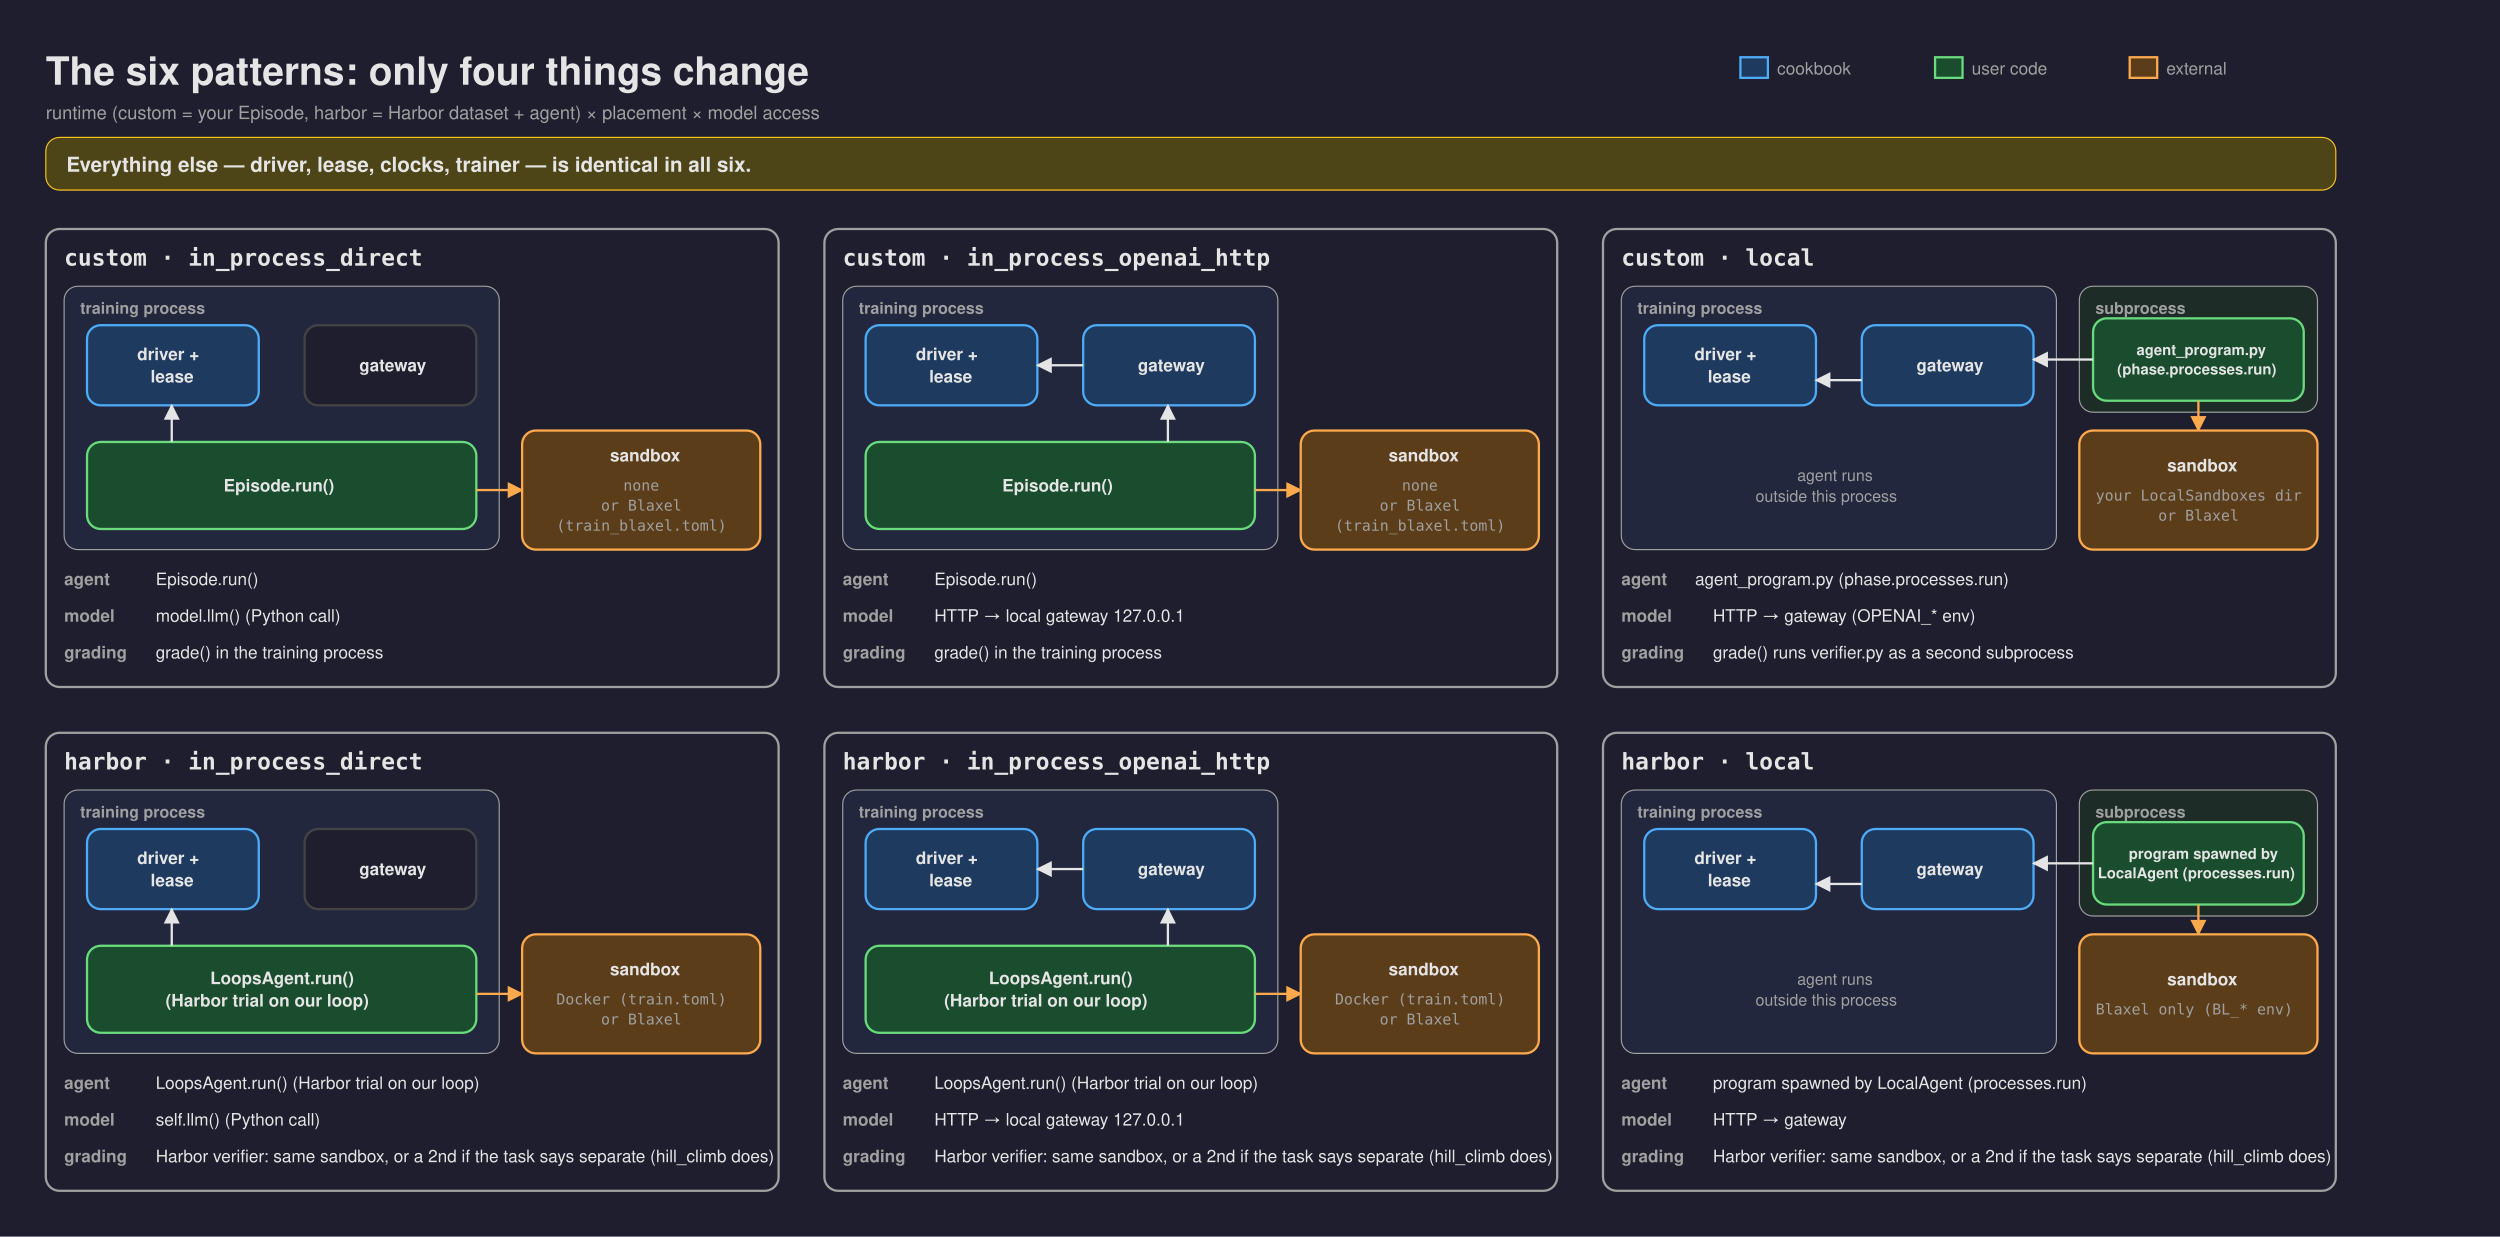
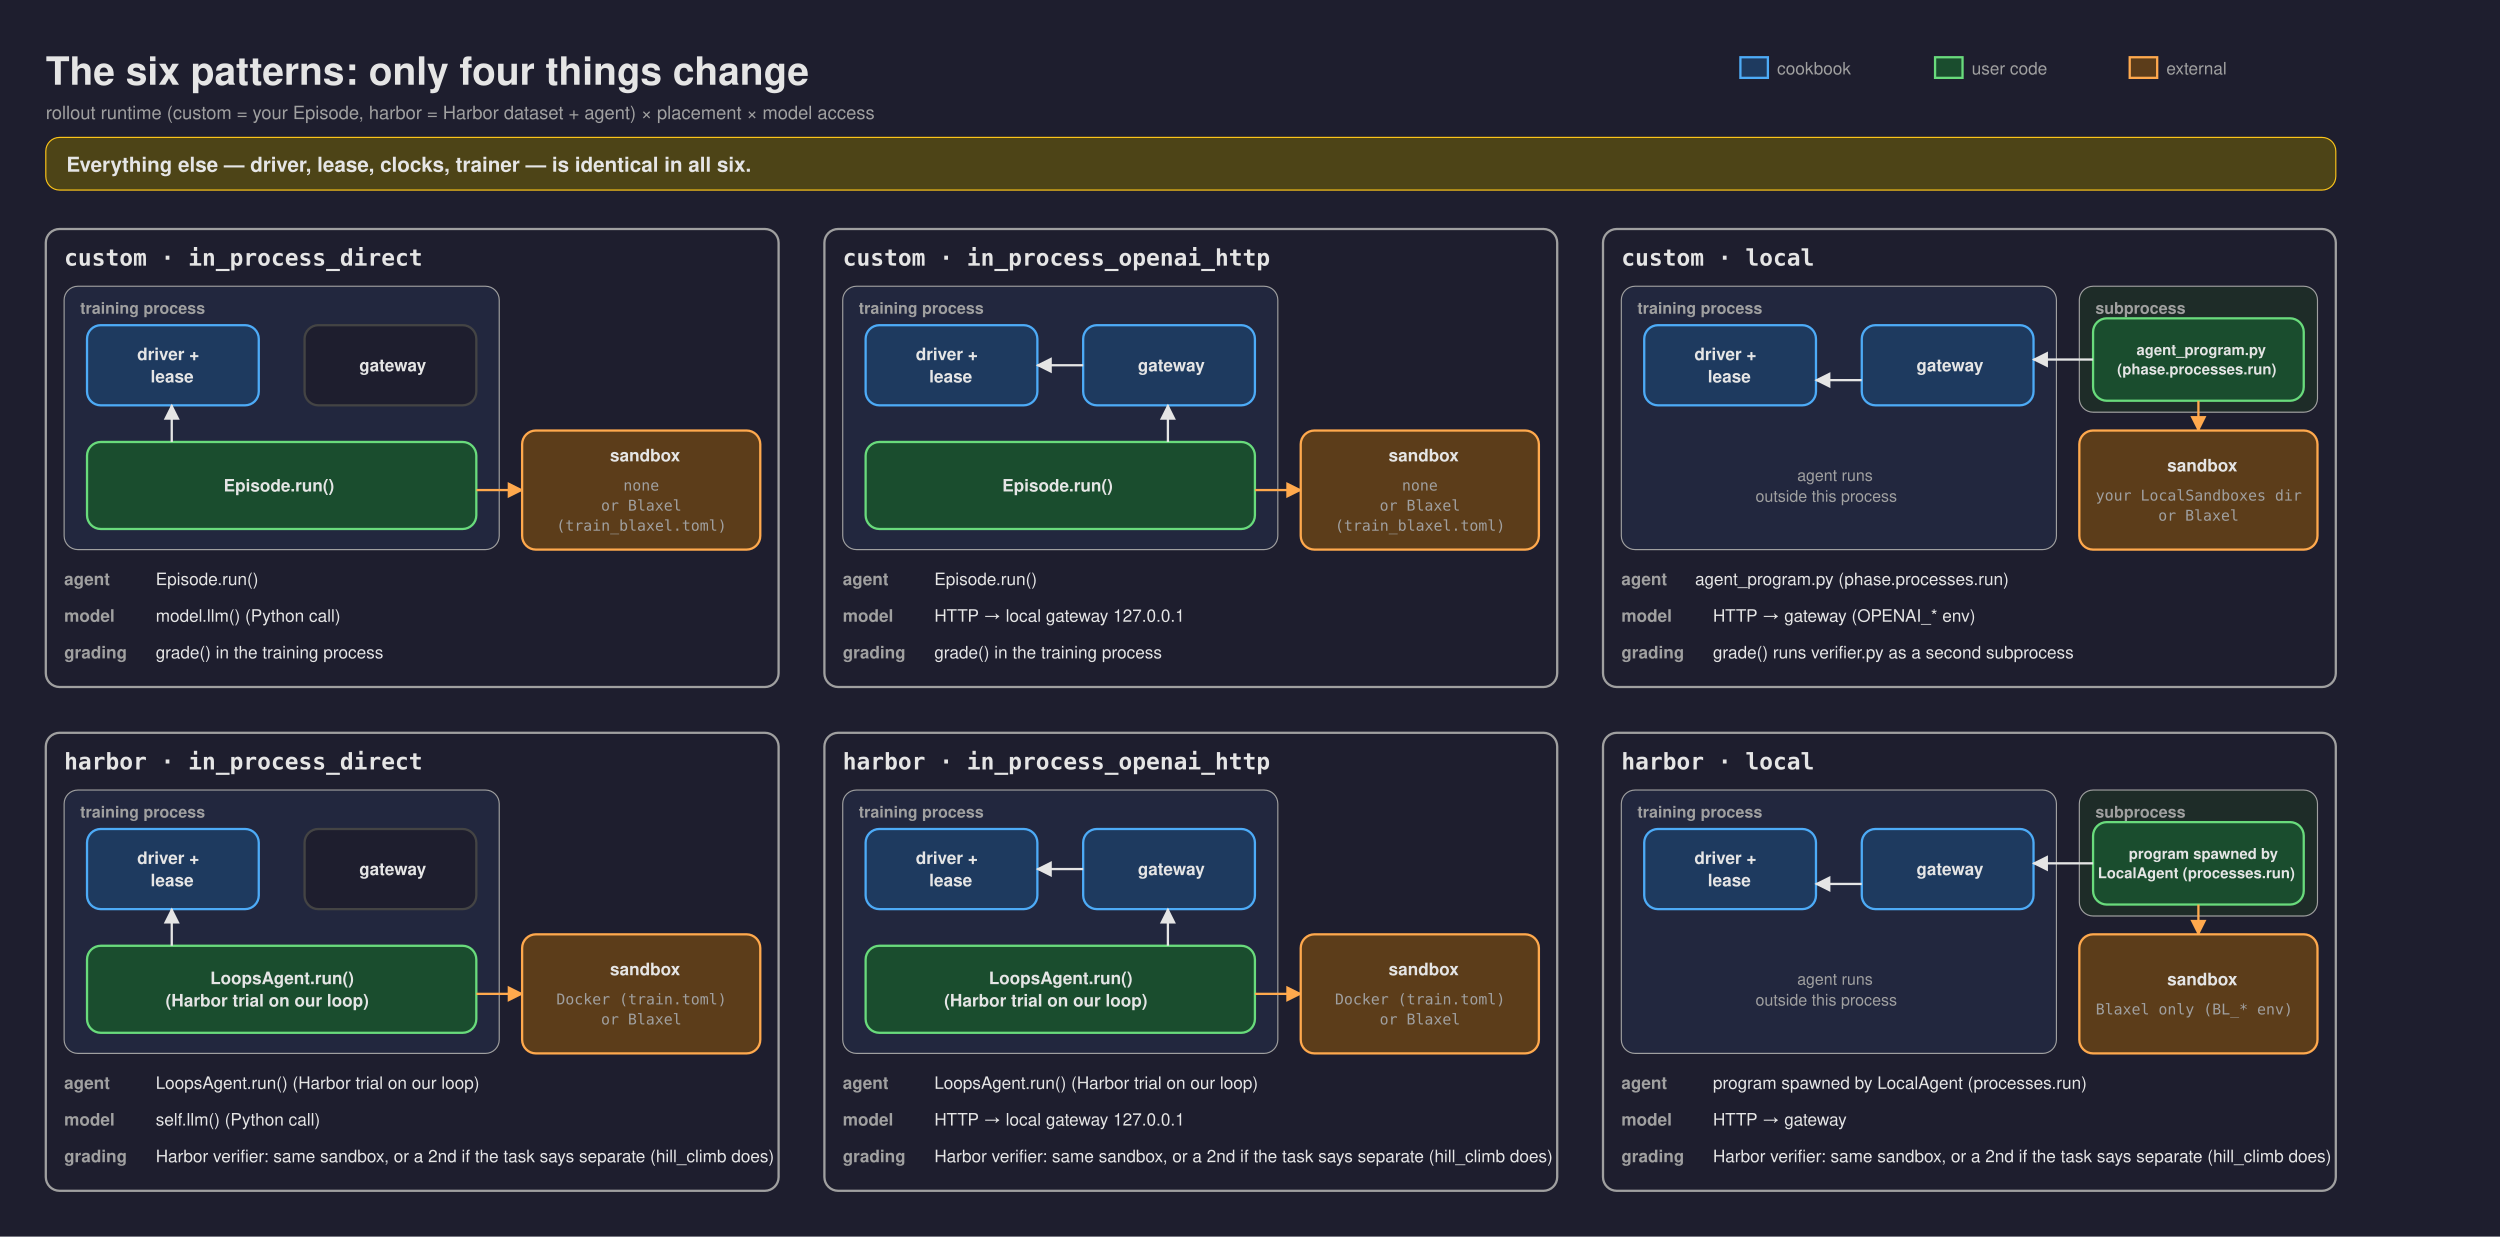
<svg xmlns="http://www.w3.org/2000/svg" viewBox="0 -20 2183.4 1080" width="2183.4" height="1080">
  <defs>
    <marker id="h" viewBox="0 0 10 10" refX="9" refY="5" markerWidth="7" markerHeight="7" orient="auto-start-reverse">
      <path d="M0,0 L10,5 L0,10 z" fill="context-stroke" />
    </marker>
  </defs>
  <rect x="0" y="-20" width="2183.4" height="1080" fill="#1e1e2e" />
  <text x="40" y="54.0" font-family="Helvetica, Arial" font-size="34" font-weight="bold" fill="#e5e5e5">The six patterns: only four things change</text>
-   <text x="40" y="84.0" font-family="Helvetica, Arial" font-size="16" font-weight="normal" fill="#a0a0a0">runtime (custom = your Episode, harbor = Harbor dataset + agent) × placement × model access</text>
+   <text x="40" y="84.0" font-family="Helvetica, Arial" font-size="16" font-weight="normal" fill="#a0a0a0">rollout runtime (custom = your Episode, harbor = Harbor dataset + agent) × placement × model access</text>
  <rect x="40" y="100" width="2000" height="46" rx="12" fill="#4d4417" fill-opacity="1.0" stroke="#fcc419" stroke-width="1" />
  <text x="58" y="130.0" font-family="Helvetica, Arial" font-size="18" font-weight="bold" fill="#e5e5e5">Everything else — driver, lease, clocks, trainer — is identical in all six.</text>
  <rect x="1520" y="30" width="24" height="18" rx="0" fill="#1e3a5f" fill-opacity="1.0" stroke="#4dabf7" stroke-width="2" />
  <text x="1552" y="45.0" font-family="Helvetica, Arial" font-size="15" font-weight="normal" fill="#a0a0a0">cookbook</text>
  <rect x="1690" y="30" width="24" height="18" rx="0" fill="#1a4d2e" fill-opacity="1.0" stroke="#69db7c" stroke-width="2" />
  <text x="1722" y="45.0" font-family="Helvetica, Arial" font-size="15" font-weight="normal" fill="#a0a0a0">user code</text>
  <rect x="1860" y="30" width="24" height="18" rx="0" fill="#5c3d1a" fill-opacity="1.0" stroke="#ffa94d" stroke-width="2" />
  <text x="1892" y="45.0" font-family="Helvetica, Arial" font-size="15" font-weight="normal" fill="#a0a0a0">external</text>
  <rect x="40" y="180" width="640" height="400" rx="12" fill="#1e1e2e" fill-opacity="1.0" stroke="#a0a0a0" stroke-width="2" />
  <text x="56" y="212.0" font-family="Menlo, monospace" font-size="20" font-weight="bold" fill="#e5e5e5">custom · in_process_direct</text>
  <rect x="56" y="230" width="380" height="230" rx="12" fill="#242c45" fill-opacity="0.7" stroke="#a0a0a0" stroke-width="1" />
  <text x="70" y="254.0" font-family="Helvetica, Arial" font-size="14" font-weight="bold" fill="#a0a0a0">training process</text>
  <rect x="76" y="264" width="150" height="70" rx="12" fill="#1e3a5f" fill-opacity="1.0" stroke="#4dabf7" stroke-width="2" />
  <text x="119.8" y="294.5" font-family="Helvetica, Arial" font-size="15" font-weight="bold" fill="#e5e5e5">driver +</text>
  <text x="131.5" y="314.0" font-family="Helvetica, Arial" font-size="15" font-weight="bold" fill="#e5e5e5">lease</text>
  <rect x="266" y="264" width="150" height="70" rx="12" fill="#1e1e2e" fill-opacity="1.0" stroke="#444444" stroke-width="2" />
  <text x="313.7" y="304.25" font-family="Helvetica, Arial" font-size="15" font-weight="bold" fill="#e5e5e5">gateway</text>
  <rect x="76" y="366" width="340" height="76" rx="12" fill="#1a4d2e" fill-opacity="1.0" stroke="#69db7c" stroke-width="2" />
  <text x="195.3" y="409.25" font-family="Helvetica, Arial" font-size="15" font-weight="bold" fill="#e5e5e5">Episode.run()</text>
  <polyline points="150,366 150,334" fill="none" stroke="#e5e5e5" stroke-width="2" marker-end="url(#h)" />
  <polyline points="416,408 456,408" fill="none" stroke="#ffa94d" stroke-width="2" marker-end="url(#h)" />
  <rect x="456" y="356" width="208" height="104" rx="12" fill="#5c3d1a" fill-opacity="1.0" stroke="#ffa94d" stroke-width="2" />
  <text x="532.7" y="382.925" font-family="Helvetica, Arial" font-size="15" font-weight="bold" fill="#e5e5e5">sandbox</text>
  <text x="544.4" y="408.425" font-family="Menlo, monospace" font-size="13" font-weight="normal" fill="#a0a0a0">none</text>
  <text x="524.9" y="425.975" font-family="Menlo, monospace" font-size="13" font-weight="normal" fill="#a0a0a0">or Blaxel</text>
  <text x="485.9" y="443.525" font-family="Menlo, monospace" font-size="13" font-weight="normal" fill="#a0a0a0">(train_blaxel.toml)</text>
  <text x="56" y="491.0" font-family="Helvetica, Arial" font-size="15" font-weight="bold" fill="#a0a0a0">agent</text>
  <text x="136" y="491.0" font-family="Helvetica, Arial" font-size="15" font-weight="normal" fill="#e5e5e5">Episode.run()</text>
  <text x="56" y="523.0" font-family="Helvetica, Arial" font-size="15" font-weight="bold" fill="#a0a0a0">model</text>
  <text x="136" y="523.0" font-family="Helvetica, Arial" font-size="15" font-weight="normal" fill="#e5e5e5">model.llm()  (Python call)</text>
  <text x="56" y="555.0" font-family="Helvetica, Arial" font-size="15" font-weight="bold" fill="#a0a0a0">grading</text>
  <text x="136" y="555.0" font-family="Helvetica, Arial" font-size="15" font-weight="normal" fill="#e5e5e5">grade() in the training process</text>
  <rect x="720" y="180" width="640" height="400" rx="12" fill="#1e1e2e" fill-opacity="1.0" stroke="#a0a0a0" stroke-width="2" />
  <text x="736" y="212.0" font-family="Menlo, monospace" font-size="20" font-weight="bold" fill="#e5e5e5">custom · in_process_openai_http</text>
  <rect x="736" y="230" width="380" height="230" rx="12" fill="#242c45" fill-opacity="0.7" stroke="#a0a0a0" stroke-width="1" />
  <text x="750" y="254.0" font-family="Helvetica, Arial" font-size="14" font-weight="bold" fill="#a0a0a0">training process</text>
  <rect x="756" y="264" width="150" height="70" rx="12" fill="#1e3a5f" fill-opacity="1.0" stroke="#4dabf7" stroke-width="2" />
  <text x="799.8" y="294.5" font-family="Helvetica, Arial" font-size="15" font-weight="bold" fill="#e5e5e5">driver +</text>
  <text x="811.5" y="314.0" font-family="Helvetica, Arial" font-size="15" font-weight="bold" fill="#e5e5e5">lease</text>
  <rect x="946" y="264" width="150" height="70" rx="12" fill="#1e3a5f" fill-opacity="1.0" stroke="#4dabf7" stroke-width="2" />
  <text x="993.7" y="304.25" font-family="Helvetica, Arial" font-size="15" font-weight="bold" fill="#e5e5e5">gateway</text>
  <rect x="756" y="366" width="340" height="76" rx="12" fill="#1a4d2e" fill-opacity="1.0" stroke="#69db7c" stroke-width="2" />
  <text x="875.3" y="409.25" font-family="Helvetica, Arial" font-size="15" font-weight="bold" fill="#e5e5e5">Episode.run()</text>
  <polyline points="1020,366 1020,334" fill="none" stroke="#e5e5e5" stroke-width="2" marker-end="url(#h)" />
  <polyline points="946,299 906,299" fill="none" stroke="#e5e5e5" stroke-width="2" marker-end="url(#h)" />
  <polyline points="1096,408 1136,408" fill="none" stroke="#ffa94d" stroke-width="2" marker-end="url(#h)" />
  <rect x="1136" y="356" width="208" height="104" rx="12" fill="#5c3d1a" fill-opacity="1.0" stroke="#ffa94d" stroke-width="2" />
  <text x="1212.7" y="382.925" font-family="Helvetica, Arial" font-size="15" font-weight="bold" fill="#e5e5e5">sandbox</text>
  <text x="1224.4" y="408.425" font-family="Menlo, monospace" font-size="13" font-weight="normal" fill="#a0a0a0">none</text>
  <text x="1204.9" y="425.975" font-family="Menlo, monospace" font-size="13" font-weight="normal" fill="#a0a0a0">or Blaxel</text>
  <text x="1165.9" y="443.525" font-family="Menlo, monospace" font-size="13" font-weight="normal" fill="#a0a0a0">(train_blaxel.toml)</text>
  <text x="736" y="491.0" font-family="Helvetica, Arial" font-size="15" font-weight="bold" fill="#a0a0a0">agent</text>
  <text x="816" y="491.0" font-family="Helvetica, Arial" font-size="15" font-weight="normal" fill="#e5e5e5">Episode.run()</text>
  <text x="736" y="523.0" font-family="Helvetica, Arial" font-size="15" font-weight="bold" fill="#a0a0a0">model</text>
  <text x="816" y="523.0" font-family="Helvetica, Arial" font-size="15" font-weight="normal" fill="#e5e5e5">HTTP → local gateway 127.0.0.1</text>
  <text x="736" y="555.0" font-family="Helvetica, Arial" font-size="15" font-weight="bold" fill="#a0a0a0">grading</text>
  <text x="816" y="555.0" font-family="Helvetica, Arial" font-size="15" font-weight="normal" fill="#e5e5e5">grade() in the training process</text>
  <rect x="1400" y="180" width="640" height="400" rx="12" fill="#1e1e2e" fill-opacity="1.0" stroke="#a0a0a0" stroke-width="2" />
  <text x="1416" y="212.0" font-family="Menlo, monospace" font-size="20" font-weight="bold" fill="#e5e5e5">custom · local</text>
  <rect x="1416" y="230" width="380" height="230" rx="12" fill="#242c45" fill-opacity="0.7" stroke="#a0a0a0" stroke-width="1" />
  <text x="1430" y="254.0" font-family="Helvetica, Arial" font-size="14" font-weight="bold" fill="#a0a0a0">training process</text>
  <rect x="1436" y="264" width="150" height="70" rx="12" fill="#1e3a5f" fill-opacity="1.0" stroke="#4dabf7" stroke-width="2" />
  <text x="1479.8" y="294.5" font-family="Helvetica, Arial" font-size="15" font-weight="bold" fill="#e5e5e5">driver +</text>
  <text x="1491.5" y="314.0" font-family="Helvetica, Arial" font-size="15" font-weight="bold" fill="#e5e5e5">lease</text>
  <rect x="1626" y="264" width="150" height="70" rx="12" fill="#1e3a5f" fill-opacity="1.0" stroke="#4dabf7" stroke-width="2" />
  <text x="1673.7" y="304.25" font-family="Helvetica, Arial" font-size="15" font-weight="bold" fill="#e5e5e5">gateway</text>
  <rect x="1816" y="230" width="208" height="110" rx="12" fill="#1f3326" fill-opacity="0.7" stroke="#a0a0a0" stroke-width="1" />
  <text x="1830" y="254.0" font-family="Helvetica, Arial" font-size="14" font-weight="bold" fill="#a0a0a0">subprocess</text>
  <rect x="1828" y="258" width="184" height="72" rx="12" fill="#1a4d2e" fill-opacity="1.0" stroke="#69db7c" stroke-width="2" />
  <text x="1865.92" y="290.1" font-family="Helvetica, Arial" font-size="13" font-weight="bold" fill="#e5e5e5">agent_program.py</text>
  <text x="1849.02" y="307.0" font-family="Helvetica, Arial" font-size="13" font-weight="bold" fill="#e5e5e5">(phase.processes.run)</text>
  <polyline points="1828,294 1776,294" fill="none" stroke="#e5e5e5" stroke-width="2" marker-end="url(#h)" />
  <polyline points="1920,330 1920,356" fill="none" stroke="#ffa94d" stroke-width="2" marker-end="url(#h)" />
  <polyline points="1626,312 1586,312" fill="none" stroke="#e5e5e5" stroke-width="2" marker-end="url(#h)" />
  <text x="1569.6" y="400.0" font-family="Helvetica, Arial" font-size="14" font-weight="normal" fill="#a0a0a0">agent runs</text>
  <text x="1533.2" y="418.2" font-family="Helvetica, Arial" font-size="14" font-weight="normal" fill="#a0a0a0">outside this process</text>
  <rect x="1816" y="356" width="208" height="104" rx="12" fill="#5c3d1a" fill-opacity="1.0" stroke="#ffa94d" stroke-width="2" />
  <text x="1892.7" y="391.7" font-family="Helvetica, Arial" font-size="15" font-weight="bold" fill="#e5e5e5">sandbox</text>
  <text x="1830.3" y="417.2" font-family="Menlo, monospace" font-size="13" font-weight="normal" fill="#a0a0a0">your LocalSandboxes dir</text>
  <text x="1884.9" y="434.75" font-family="Menlo, monospace" font-size="13" font-weight="normal" fill="#a0a0a0">or Blaxel</text>
  <text x="1416" y="491.0" font-family="Helvetica, Arial" font-size="15" font-weight="bold" fill="#a0a0a0">agent</text>
  <text x="1480.4" y="491.0" font-family="Helvetica, Arial" font-size="15" font-weight="normal" fill="#e5e5e5">agent_program.py (phase.processes.run)</text>
  <text x="1416" y="523.0" font-family="Helvetica, Arial" font-size="15" font-weight="bold" fill="#a0a0a0">model</text>
  <text x="1496" y="523.0" font-family="Helvetica, Arial" font-size="15" font-weight="normal" fill="#e5e5e5">HTTP → gateway  (OPENAI_* env)</text>
  <text x="1416" y="555.0" font-family="Helvetica, Arial" font-size="15" font-weight="bold" fill="#a0a0a0">grading</text>
  <text x="1496" y="555.0" font-family="Helvetica, Arial" font-size="15" font-weight="normal" fill="#e5e5e5">grade() runs verifier.py as a second subprocess</text>
  <rect x="40" y="620" width="640" height="400" rx="12" fill="#1e1e2e" fill-opacity="1.0" stroke="#a0a0a0" stroke-width="2" />
  <text x="56" y="652.0" font-family="Menlo, monospace" font-size="20" font-weight="bold" fill="#e5e5e5">harbor · in_process_direct</text>
  <rect x="56" y="670" width="380" height="230" rx="12" fill="#242c45" fill-opacity="0.7" stroke="#a0a0a0" stroke-width="1" />
  <text x="70" y="694.0" font-family="Helvetica, Arial" font-size="14" font-weight="bold" fill="#a0a0a0">training process</text>
  <rect x="76" y="704" width="150" height="70" rx="12" fill="#1e3a5f" fill-opacity="1.0" stroke="#4dabf7" stroke-width="2" />
  <text x="119.8" y="734.5" font-family="Helvetica, Arial" font-size="15" font-weight="bold" fill="#e5e5e5">driver +</text>
  <text x="131.5" y="754.0" font-family="Helvetica, Arial" font-size="15" font-weight="bold" fill="#e5e5e5">lease</text>
  <rect x="266" y="704" width="150" height="70" rx="12" fill="#1e1e2e" fill-opacity="1.0" stroke="#444444" stroke-width="2" />
  <text x="313.7" y="744.25" font-family="Helvetica, Arial" font-size="15" font-weight="bold" fill="#e5e5e5">gateway</text>
  <rect x="76" y="806" width="340" height="76" rx="12" fill="#1a4d2e" fill-opacity="1.0" stroke="#69db7c" stroke-width="2" />
  <text x="183.6" y="839.5" font-family="Helvetica, Arial" font-size="15" font-weight="bold" fill="#e5e5e5">LoopsAgent.run()</text>
  <text x="144.6" y="859.0" font-family="Helvetica, Arial" font-size="15" font-weight="bold" fill="#e5e5e5">(Harbor trial on our loop)</text>
  <polyline points="150,806 150,774" fill="none" stroke="#e5e5e5" stroke-width="2" marker-end="url(#h)" />
  <polyline points="416,848 456,848" fill="none" stroke="#ffa94d" stroke-width="2" marker-end="url(#h)" />
  <rect x="456" y="796" width="208" height="104" rx="12" fill="#5c3d1a" fill-opacity="1.0" stroke="#ffa94d" stroke-width="2" />
  <text x="532.7" y="831.7" font-family="Helvetica, Arial" font-size="15" font-weight="bold" fill="#e5e5e5">sandbox</text>
  <text x="485.9" y="857.2" font-family="Menlo, monospace" font-size="13" font-weight="normal" fill="#a0a0a0">Docker (train.toml)</text>
  <text x="524.9" y="874.75" font-family="Menlo, monospace" font-size="13" font-weight="normal" fill="#a0a0a0">or Blaxel</text>
  <text x="56" y="931.0" font-family="Helvetica, Arial" font-size="15" font-weight="bold" fill="#a0a0a0">agent</text>
  <text x="136" y="931.0" font-family="Helvetica, Arial" font-size="15" font-weight="normal" fill="#e5e5e5">LoopsAgent.run() (Harbor trial on our loop)</text>
  <text x="56" y="963.0" font-family="Helvetica, Arial" font-size="15" font-weight="bold" fill="#a0a0a0">model</text>
  <text x="136" y="963.0" font-family="Helvetica, Arial" font-size="15" font-weight="normal" fill="#e5e5e5">self.llm()  (Python call)</text>
  <text x="56" y="995.0" font-family="Helvetica, Arial" font-size="15" font-weight="bold" fill="#a0a0a0">grading</text>
  <text x="136" y="995.0" font-family="Helvetica, Arial" font-size="15" font-weight="normal" fill="#e5e5e5">Harbor verifier: same sandbox, or a 2nd if the task says separate (hill_climb does)</text>
  <rect x="720" y="620" width="640" height="400" rx="12" fill="#1e1e2e" fill-opacity="1.0" stroke="#a0a0a0" stroke-width="2" />
  <text x="736" y="652.0" font-family="Menlo, monospace" font-size="20" font-weight="bold" fill="#e5e5e5">harbor · in_process_openai_http</text>
  <rect x="736" y="670" width="380" height="230" rx="12" fill="#242c45" fill-opacity="0.7" stroke="#a0a0a0" stroke-width="1" />
  <text x="750" y="694.0" font-family="Helvetica, Arial" font-size="14" font-weight="bold" fill="#a0a0a0">training process</text>
  <rect x="756" y="704" width="150" height="70" rx="12" fill="#1e3a5f" fill-opacity="1.0" stroke="#4dabf7" stroke-width="2" />
  <text x="799.8" y="734.5" font-family="Helvetica, Arial" font-size="15" font-weight="bold" fill="#e5e5e5">driver +</text>
  <text x="811.5" y="754.0" font-family="Helvetica, Arial" font-size="15" font-weight="bold" fill="#e5e5e5">lease</text>
  <rect x="946" y="704" width="150" height="70" rx="12" fill="#1e3a5f" fill-opacity="1.0" stroke="#4dabf7" stroke-width="2" />
  <text x="993.7" y="744.25" font-family="Helvetica, Arial" font-size="15" font-weight="bold" fill="#e5e5e5">gateway</text>
  <rect x="756" y="806" width="340" height="76" rx="12" fill="#1a4d2e" fill-opacity="1.0" stroke="#69db7c" stroke-width="2" />
  <text x="863.6" y="839.5" font-family="Helvetica, Arial" font-size="15" font-weight="bold" fill="#e5e5e5">LoopsAgent.run()</text>
  <text x="824.6" y="859.0" font-family="Helvetica, Arial" font-size="15" font-weight="bold" fill="#e5e5e5">(Harbor trial on our loop)</text>
  <polyline points="1020,806 1020,774" fill="none" stroke="#e5e5e5" stroke-width="2" marker-end="url(#h)" />
  <polyline points="946,739 906,739" fill="none" stroke="#e5e5e5" stroke-width="2" marker-end="url(#h)" />
  <polyline points="1096,848 1136,848" fill="none" stroke="#ffa94d" stroke-width="2" marker-end="url(#h)" />
  <rect x="1136" y="796" width="208" height="104" rx="12" fill="#5c3d1a" fill-opacity="1.0" stroke="#ffa94d" stroke-width="2" />
  <text x="1212.7" y="831.7" font-family="Helvetica, Arial" font-size="15" font-weight="bold" fill="#e5e5e5">sandbox</text>
  <text x="1165.9" y="857.2" font-family="Menlo, monospace" font-size="13" font-weight="normal" fill="#a0a0a0">Docker (train.toml)</text>
  <text x="1204.9" y="874.75" font-family="Menlo, monospace" font-size="13" font-weight="normal" fill="#a0a0a0">or Blaxel</text>
  <text x="736" y="931.0" font-family="Helvetica, Arial" font-size="15" font-weight="bold" fill="#a0a0a0">agent</text>
  <text x="816" y="931.0" font-family="Helvetica, Arial" font-size="15" font-weight="normal" fill="#e5e5e5">LoopsAgent.run() (Harbor trial on our loop)</text>
  <text x="736" y="963.0" font-family="Helvetica, Arial" font-size="15" font-weight="bold" fill="#a0a0a0">model</text>
  <text x="816" y="963.0" font-family="Helvetica, Arial" font-size="15" font-weight="normal" fill="#e5e5e5">HTTP → local gateway 127.0.0.1</text>
  <text x="736" y="995.0" font-family="Helvetica, Arial" font-size="15" font-weight="bold" fill="#a0a0a0">grading</text>
  <text x="816" y="995.0" font-family="Helvetica, Arial" font-size="15" font-weight="normal" fill="#e5e5e5">Harbor verifier: same sandbox, or a 2nd if the task says separate (hill_climb does)</text>
  <rect x="1400" y="620" width="640" height="400" rx="12" fill="#1e1e2e" fill-opacity="1.0" stroke="#a0a0a0" stroke-width="2" />
  <text x="1416" y="652.0" font-family="Menlo, monospace" font-size="20" font-weight="bold" fill="#e5e5e5">harbor · local</text>
  <rect x="1416" y="670" width="380" height="230" rx="12" fill="#242c45" fill-opacity="0.7" stroke="#a0a0a0" stroke-width="1" />
  <text x="1430" y="694.0" font-family="Helvetica, Arial" font-size="14" font-weight="bold" fill="#a0a0a0">training process</text>
  <rect x="1436" y="704" width="150" height="70" rx="12" fill="#1e3a5f" fill-opacity="1.0" stroke="#4dabf7" stroke-width="2" />
  <text x="1479.8" y="734.5" font-family="Helvetica, Arial" font-size="15" font-weight="bold" fill="#e5e5e5">driver +</text>
  <text x="1491.5" y="754.0" font-family="Helvetica, Arial" font-size="15" font-weight="bold" fill="#e5e5e5">lease</text>
  <rect x="1626" y="704" width="150" height="70" rx="12" fill="#1e3a5f" fill-opacity="1.0" stroke="#4dabf7" stroke-width="2" />
  <text x="1673.7" y="744.25" font-family="Helvetica, Arial" font-size="15" font-weight="bold" fill="#e5e5e5">gateway</text>
  <rect x="1816" y="670" width="208" height="110" rx="12" fill="#1f3326" fill-opacity="0.7" stroke="#a0a0a0" stroke-width="1" />
  <text x="1830" y="694.0" font-family="Helvetica, Arial" font-size="14" font-weight="bold" fill="#a0a0a0">subprocess</text>
  <rect x="1828" y="698" width="184" height="72" rx="12" fill="#1a4d2e" fill-opacity="1.0" stroke="#69db7c" stroke-width="2" />
  <text x="1859.16" y="730.1" font-family="Helvetica, Arial" font-size="13" font-weight="bold" fill="#e5e5e5">program spawned by</text>
  <text x="1832.12" y="747.0" font-family="Helvetica, Arial" font-size="13" font-weight="bold" fill="#e5e5e5">LocalAgent (processes.run)</text>
  <polyline points="1828,734 1776,734" fill="none" stroke="#e5e5e5" stroke-width="2" marker-end="url(#h)" />
  <polyline points="1920,770 1920,796" fill="none" stroke="#ffa94d" stroke-width="2" marker-end="url(#h)" />
  <polyline points="1626,752 1586,752" fill="none" stroke="#e5e5e5" stroke-width="2" marker-end="url(#h)" />
  <text x="1569.6" y="840.0" font-family="Helvetica, Arial" font-size="14" font-weight="normal" fill="#a0a0a0">agent runs</text>
  <text x="1533.2" y="858.2" font-family="Helvetica, Arial" font-size="14" font-weight="normal" fill="#a0a0a0">outside this process</text>
  <rect x="1816" y="796" width="208" height="104" rx="12" fill="#5c3d1a" fill-opacity="1.0" stroke="#ffa94d" stroke-width="2" />
  <text x="1892.7" y="840.475" font-family="Helvetica, Arial" font-size="15" font-weight="bold" fill="#e5e5e5">sandbox</text>
  <text x="1830.3" y="865.975" font-family="Menlo, monospace" font-size="13" font-weight="normal" fill="#a0a0a0">Blaxel only  (BL_* env)</text>
  <text x="1416" y="931.0" font-family="Helvetica, Arial" font-size="15" font-weight="bold" fill="#a0a0a0">agent</text>
  <text x="1496" y="931.0" font-family="Helvetica, Arial" font-size="15" font-weight="normal" fill="#e5e5e5">program spawned by LocalAgent (processes.run)</text>
  <text x="1416" y="963.0" font-family="Helvetica, Arial" font-size="15" font-weight="bold" fill="#a0a0a0">model</text>
  <text x="1496" y="963.0" font-family="Helvetica, Arial" font-size="15" font-weight="normal" fill="#e5e5e5">HTTP → gateway</text>
  <text x="1416" y="995.0" font-family="Helvetica, Arial" font-size="15" font-weight="bold" fill="#a0a0a0">grading</text>
  <text x="1496" y="995.0" font-family="Helvetica, Arial" font-size="15" font-weight="normal" fill="#e5e5e5">Harbor verifier: same sandbox, or a 2nd if the task says separate (hill_climb does)</text>
</svg>
